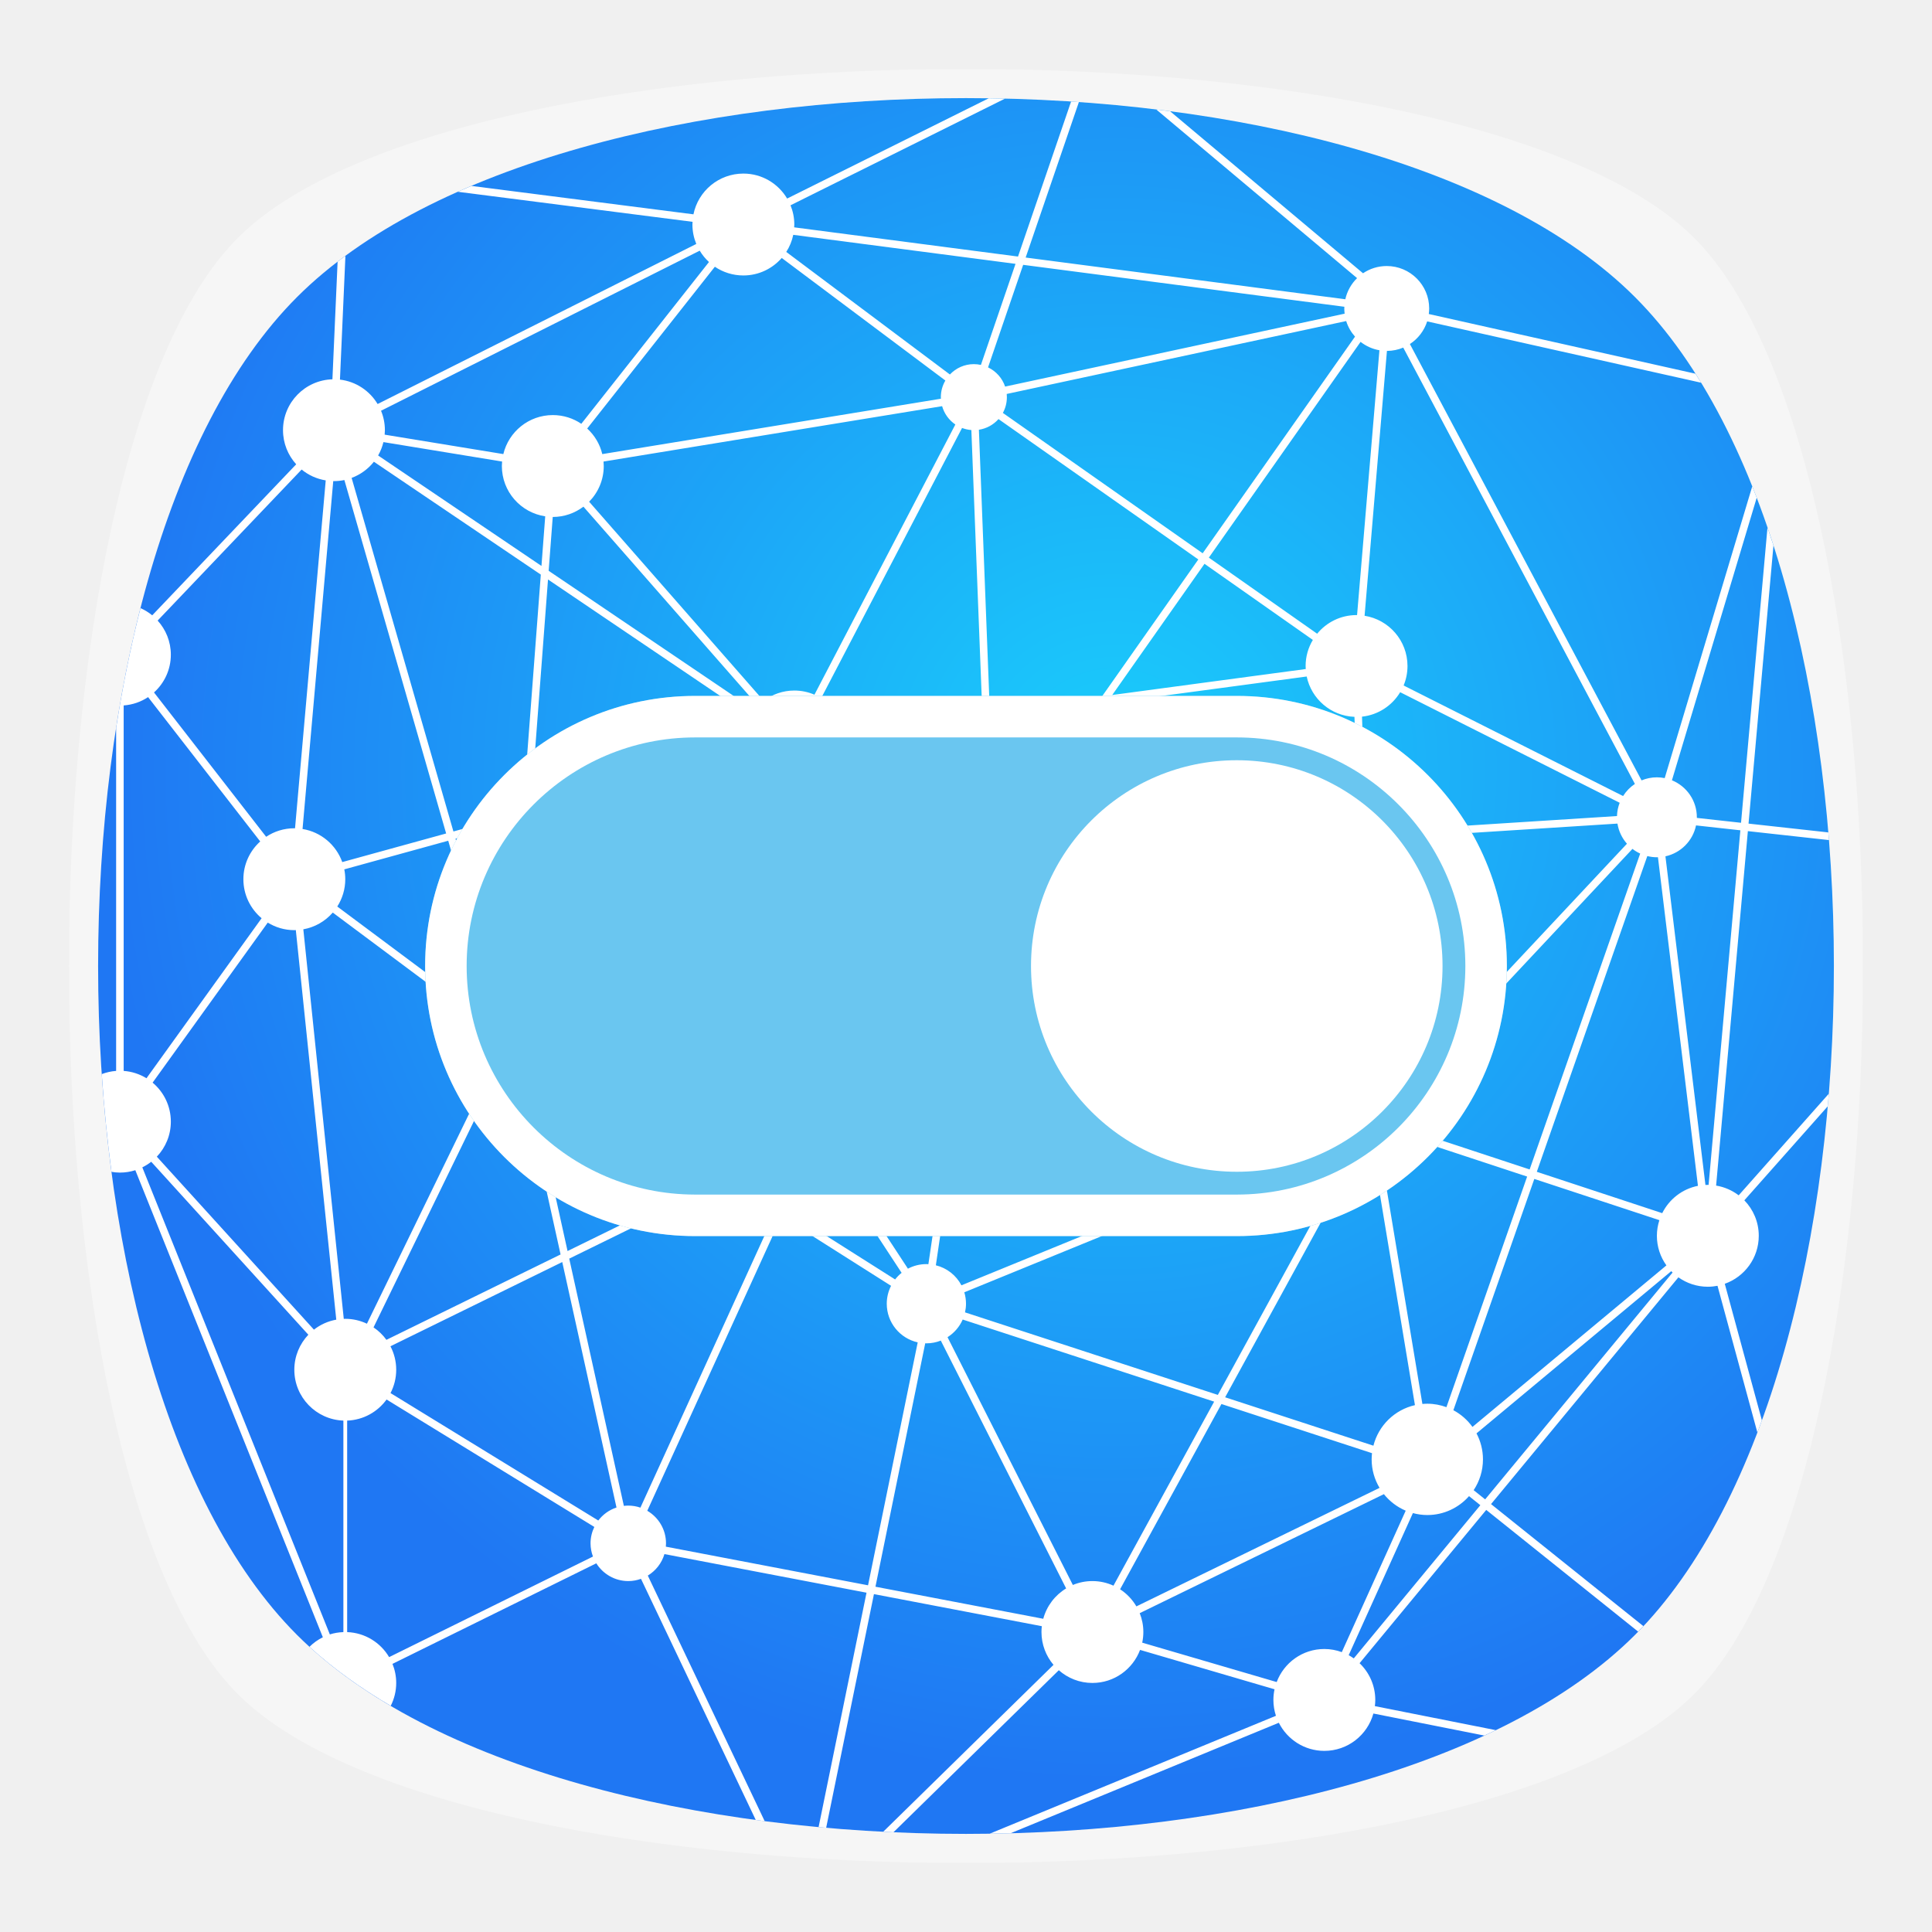
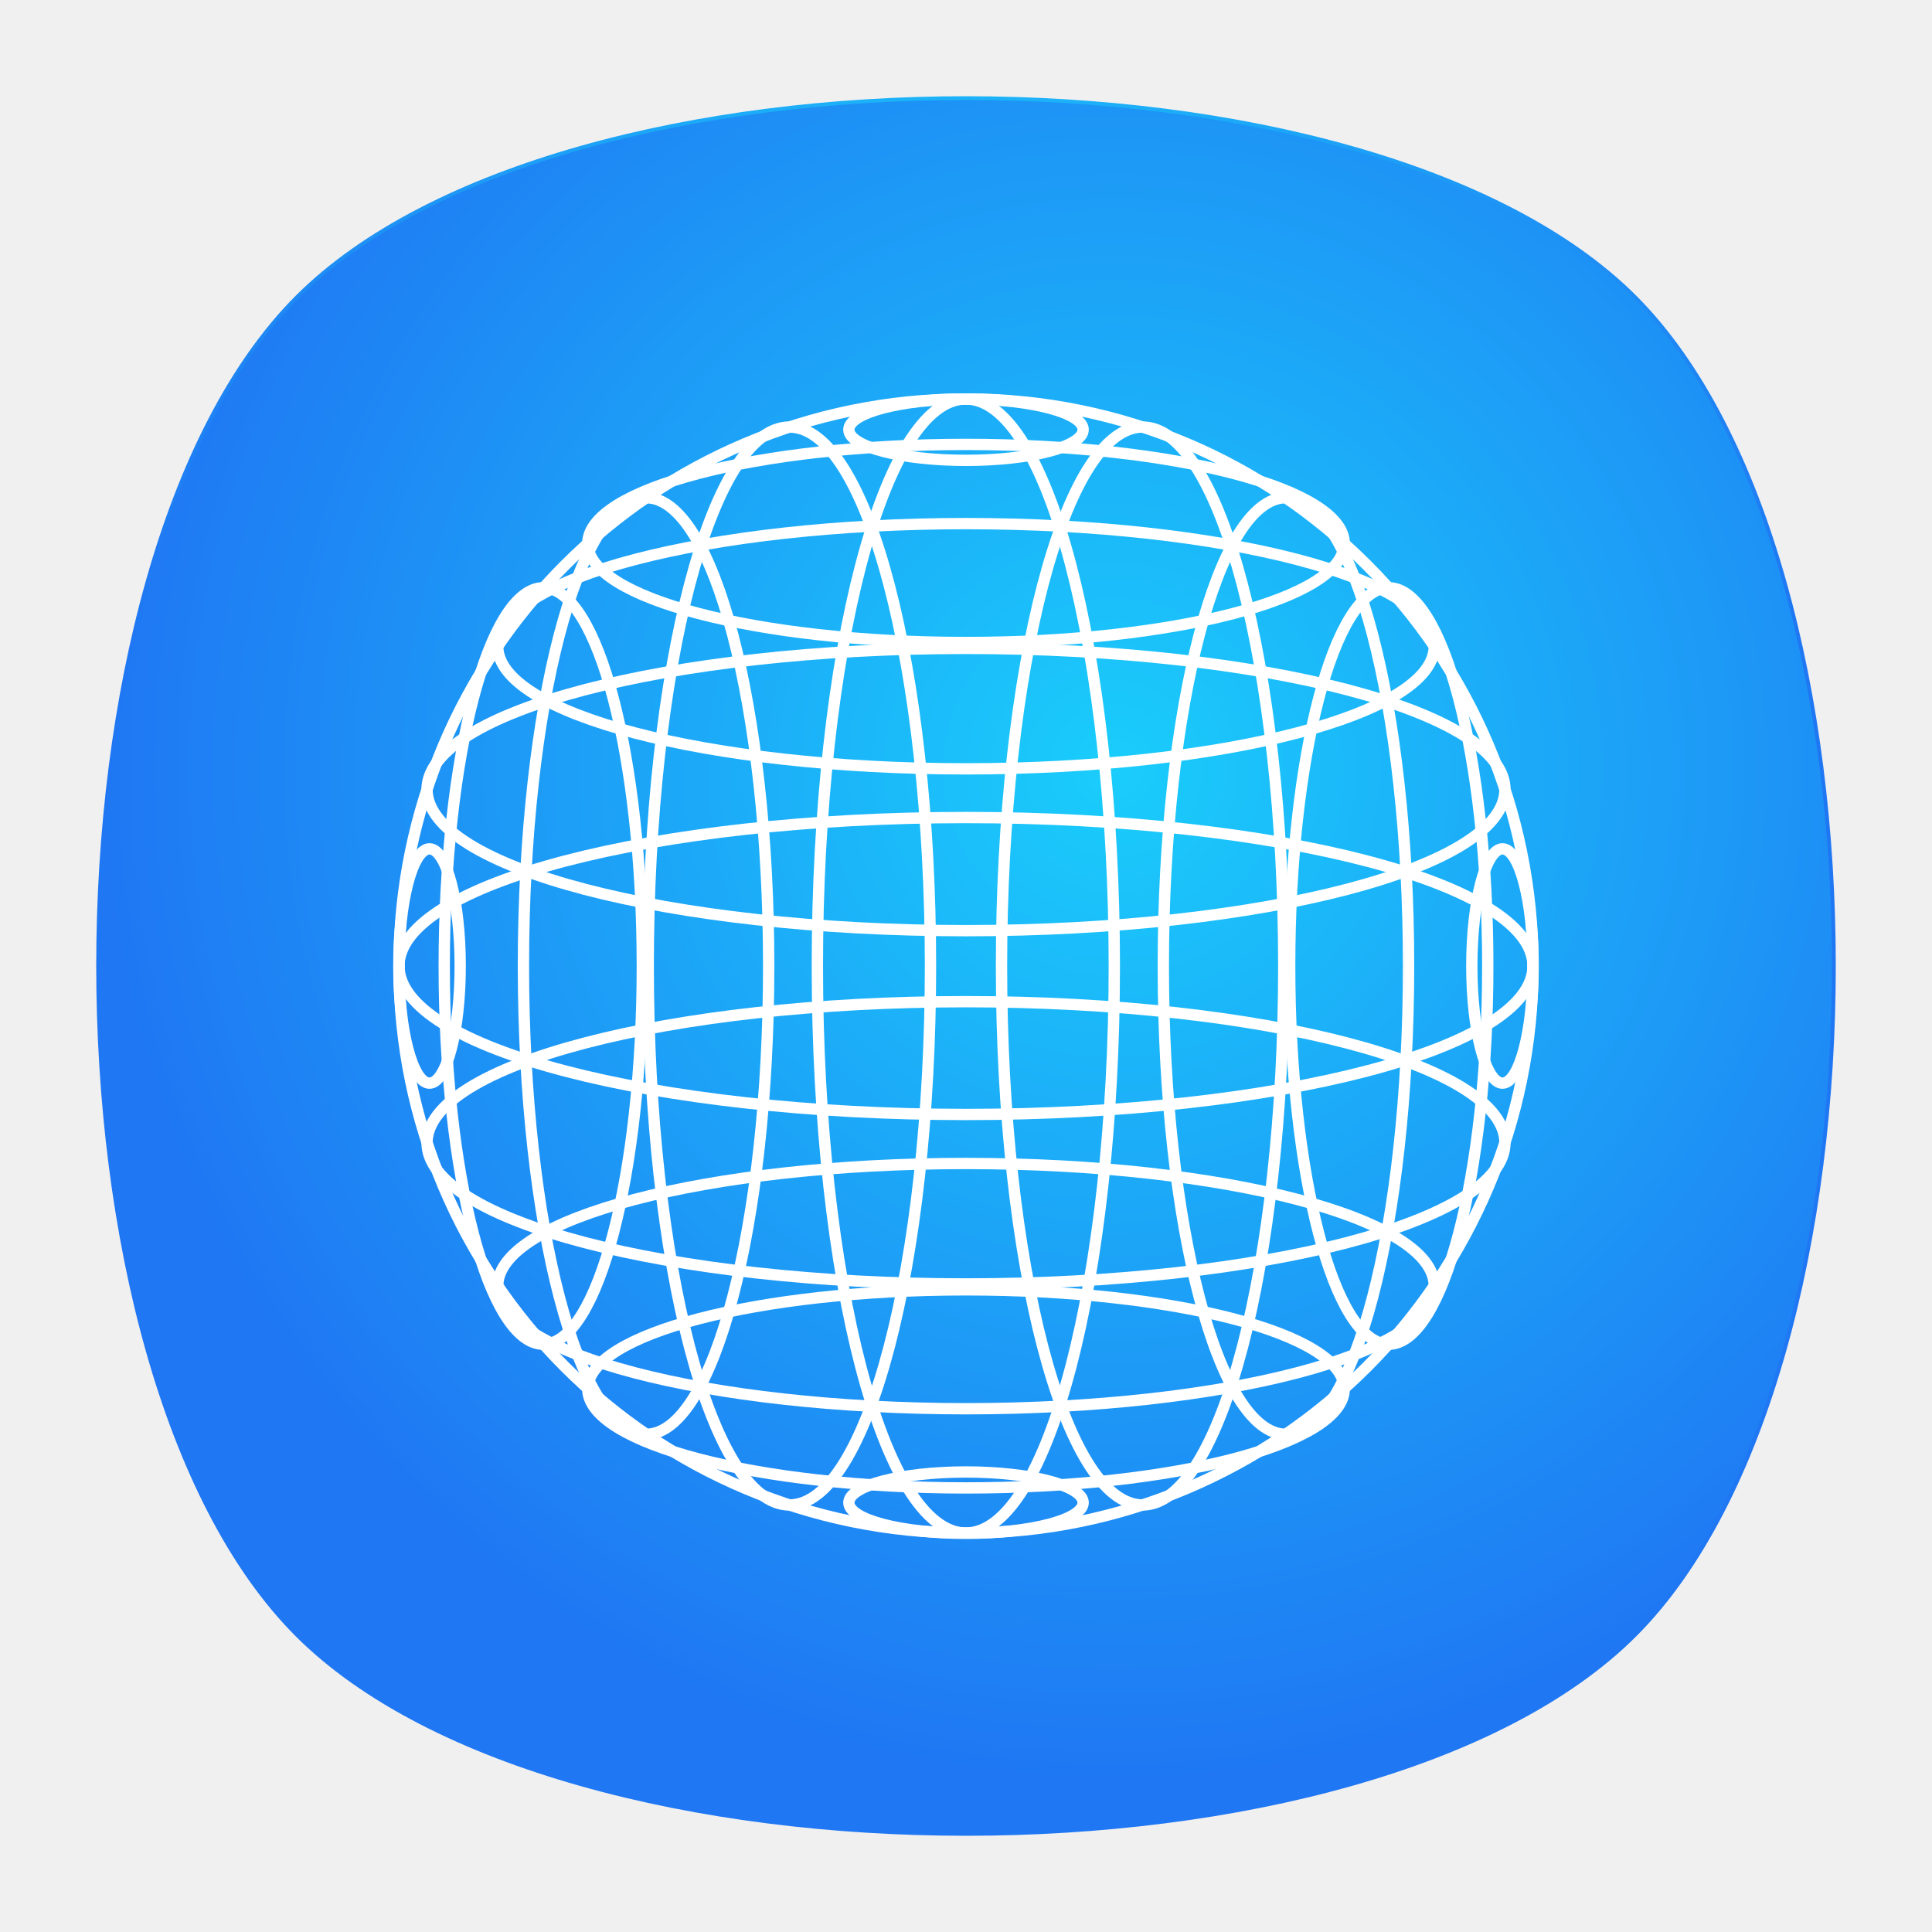
<svg xmlns="http://www.w3.org/2000/svg" viewBox="0 0 640 640" height="640" width="640" xml:space="preserve" version="1.1" id="svg2">
  <defs id="defs6">
    <clipPath id="clipPath16" clipPathUnits="userSpaceOnUse">
      <path id="path18" d="M 0,512 512,512 512,0 0,0 0,512 Z" />
    </clipPath>
    <clipPath id="clipPath24" clipPathUnits="userSpaceOnUse">
-       <path id="path26" d="m 18.275,493.725 475.45,0 0,-475.45 -475.45,0 0,475.45 z" />
-     </clipPath>
-     <radialGradient id="radialGradient48" spreadMethod="pad" gradientTransform="matrix(267.0019,0,0,-267.0019,295,308)" gradientUnits="userSpaceOnUse" r="1" cy="0" cx="0" fy="0" fx="0">
-       <stop id="stop50" offset="0" style="stop-opacity:1;stop-color:#1acdfb" />
-       <stop id="stop52" offset="1" style="stop-opacity:1;stop-color:#1f77f3" />
-     </radialGradient>
-     <clipPath id="clipPath60" clipPathUnits="userSpaceOnUse">
-       <path id="path62" d="M 0,512 512,512 512,0 0,0 0,512 Z" />
-     </clipPath>
+       <path id="path26" d="m 18.325,493.744 475.4,0 0,-475.488 -475.4,0 0,475.488 z" />
+     </clipPath>
+     <clipPath id="clipPath28" clipPathUnits="userSpaceOnUse">
+       <path id="path30" d="M 448.99,63.029 C 389.293,3.332 122.807,3.332 63.11,63.029 3.413,122.726 3.413,389.312 63.01,449.009 c 59.597,59.696 326.283,59.596 385.98,0 59.697,-59.597 59.597,-326.283 0,-385.98" />
+     </clipPath>
+     <radialGradient id="radialGradient36" spreadMethod="pad" gradientTransform="matrix(237.7219,0,0,237.7219,256.025,256)" gradientUnits="userSpaceOnUse" r="1" cy="0" cx="0" fy="0" fx="0">
+       <stop id="stop38" offset="0" style="stop-opacity:1;stop-color:#ffffff" />
+       <stop id="stop40" offset="0.859" style="stop-opacity:0.141;stop-color:#ffffff" />
+       <stop id="stop42" offset="1" style="stop-opacity:0;stop-color:#ffffff" />
+     </radialGradient>
+     <mask id="mask44" height="1" width="1" y="0" x="0" maskUnits="userSpaceOnUse">
+       <g id="g46">
+         <g id="g48">
+           <g id="g50">
+             <g id="g52">
+               <path id="path54" style="fill:url(#radialGradient36);stroke:none" d="m -32768,32767 65535,0 0,-65535 -65535,0 0,65535 z" />
+             </g>
+           </g>
+         </g>
+       </g>
+     </mask>
+     <radialGradient id="radialGradient56" spreadMethod="pad" gradientTransform="matrix(237.7219,0,0,237.7219,256.025,256)" gradientUnits="userSpaceOnUse" r="1" cy="0" cx="0" fy="0" fx="0">
+       <stop id="stop58" offset="0" style="stop-opacity:1;stop-color:#010101" />
+       <stop id="stop60" offset="0.859" style="stop-opacity:1;stop-color:#010101" />
+       <stop id="stop62" offset="1" style="stop-opacity:1;stop-color:#010101" />
+     </radialGradient>
+     <clipPath id="clipPath86" clipPathUnits="userSpaceOnUse">
+       <path id="path88" d="m 18.325,493.744 475.4,0 0,-475.488 -475.4,0 0,475.488 z" />
+     </clipPath>
+     <clipPath id="clipPath90" clipPathUnits="userSpaceOnUse">
+       <path id="path92" d="M 448.99,63.029 C 389.293,3.332 122.807,3.332 63.11,63.029 3.413,122.726 3.413,389.312 63.01,449.009 c 59.597,59.696 326.283,59.596 385.98,0 59.697,-59.597 59.597,-326.283 0,-385.98" />
+     </clipPath>
+     <radialGradient id="radialGradient98" spreadMethod="pad" gradientTransform="matrix(188.2547,188.3612,-130.3588,130.279,256.025,256.0438)" gradientUnits="userSpaceOnUse" r="1" cy="0" cx="0" fy="0" fx="0">
+       <stop id="stop100" offset="0" style="stop-opacity:1;stop-color:#ffffff" />
+       <stop id="stop102" offset="0.859" style="stop-opacity:0.141;stop-color:#ffffff" />
+       <stop id="stop104" offset="1" style="stop-opacity:0;stop-color:#ffffff" />
+     </radialGradient>
+     <mask id="mask106" height="1" width="1" y="0" x="0" maskUnits="userSpaceOnUse">
+       <g id="g108">
+         <g id="g110">
+           <g id="g112">
+             <g id="g114">
+               <path id="path116" style="fill:url(#radialGradient98);stroke:none" d="m -32768,32767 65535,0 0,-65535 -65535,0 0,65535 z" />
+             </g>
+           </g>
+         </g>
+       </g>
+     </mask>
+     <radialGradient id="radialGradient118" spreadMethod="pad" gradientTransform="matrix(188.2547,188.3612,-130.3588,130.279,256.025,256.0438)" gradientUnits="userSpaceOnUse" r="1" cy="0" cx="0" fy="0" fx="0">
+       <stop id="stop120" offset="0" style="stop-opacity:1;stop-color:#010101" />
+       <stop id="stop122" offset="0.859" style="stop-opacity:1;stop-color:#010101" />
+       <stop id="stop124" offset="1" style="stop-opacity:1;stop-color:#010101" />
+     </radialGradient>
+     <clipPath id="clipPath148" clipPathUnits="userSpaceOnUse">
+       <path id="path150" d="m 18.275,493.694 475.387,0 0,-475.438 -475.387,0 0,475.438 z" />
+     </clipPath>
+     <clipPath id="clipPath152" clipPathUnits="userSpaceOnUse">
+       <path id="path154" d="m 63.01,63.029 c 59.697,-59.697 326.183,-59.697 385.88,0 59.697,59.697 59.697,326.183 0,385.88 -59.697,59.696 -326.183,59.696 -385.88,0.1 -59.697,-59.597 -59.597,-326.283 0,-385.98" />
+     </clipPath>
+     <radialGradient id="radialGradient160" spreadMethod="pad" gradientTransform="matrix(-188.2877,188.3942,130.3817,130.3018,255.925,255.9938)" gradientUnits="userSpaceOnUse" r="1" cy="0" cx="0" fy="0" fx="0">
+       <stop id="stop162" offset="0" style="stop-opacity:1;stop-color:#ffffff" />
+       <stop id="stop164" offset="0.859" style="stop-opacity:0.141;stop-color:#ffffff" />
+       <stop id="stop166" offset="1" style="stop-opacity:0;stop-color:#ffffff" />
+     </radialGradient>
+     <mask id="mask168" height="1" width="1" y="0" x="0" maskUnits="userSpaceOnUse">
+       <g id="g170">
+         <g id="g172">
+           <g id="g174">
+             <g id="g176">
+               <path id="path178" style="fill:url(#radialGradient160);stroke:none" d="m -32768,32767 65535,0 0,-65535 -65535,0 0,65535 z" />
+             </g>
+           </g>
+         </g>
+       </g>
+     </mask>
+     <radialGradient id="radialGradient180" spreadMethod="pad" gradientTransform="matrix(-188.2877,188.3942,130.3817,130.3018,255.925,255.9938)" gradientUnits="userSpaceOnUse" r="1" cy="0" cx="0" fy="0" fx="0">
+       <stop id="stop182" offset="0" style="stop-opacity:1;stop-color:#010101" />
+       <stop id="stop184" offset="0.859" style="stop-opacity:1;stop-color:#010101" />
+       <stop id="stop186" offset="1" style="stop-opacity:1;stop-color:#010101" />
+     </radialGradient>
+     <radialGradient id="radialGradient218" spreadMethod="pad" gradientTransform="matrix(267.0019,0,0,-267.0019,295,308)" gradientUnits="userSpaceOnUse" r="1" cy="0" cx="0" fy="0" fx="0">
+       <stop id="stop220" offset="0" style="stop-opacity:1;stop-color:#1acdfb" />
+       <stop id="stop222" offset="1" style="stop-opacity:1;stop-color:#1f77f3" />
+     </radialGradient>
+     <clipPath id="clipPath230" clipPathUnits="userSpaceOnUse">
+       <path id="path232" d="M 0,512 512,512 512,0 0,0 0,512 Z" />
+     </clipPath>
+     <radialGradient id="radialGradient236" spreadMethod="pad" gradientTransform="matrix(230.5,0,0,230.5,-177.2792,334.7208)" gradientUnits="userSpaceOnUse" r="1" cy="0" cx="0" fy="0" fx="0">
+       <stop id="stop238" offset="0" style="stop-opacity:1;stop-color:#1acdfb" />
+       <stop id="stop240" offset="1" style="stop-opacity:1;stop-color:#1f77f3" />
+     </radialGradient>
  </defs>
  <g transform="matrix(1.25,0,0,-1.25,0,640)" id="g10">
    <g id="g12">
      <g clip-path="url(#clipPath16)" id="g14">
        <g id="g20">
          <g id="g22" />
-           <g id="g28">
-             <g style="opacity:0.4" id="g30" clip-path="url(#clipPath24)">
-               <g id="g32" transform="translate(448.9641,63.0359)">
-                 <path id="path34" style="fill:#ffffff;fill-opacity:1;fill-rule:nonzero;stroke:none" d="m 0,0 c -59.681,-59.681 -326.247,-59.681 -385.928,0 -59.681,59.681 -59.681,326.247 0,385.928 59.681,59.681 326.247,59.681 385.928,0 C 59.681,326.247 59.681,59.681 0,0" />
+           <g id="g64">
+             <g style="opacity:0.4" id="g66" clip-path="url(#clipPath24)">
+               <g id="g68">
+                 <g id="g70" clip-path="url(#clipPath28)">
+                   <g id="g72">
+                     <g id="g74" />
+                     <g id="g76" mask="url(#mask44)">
+                       <g id="g78">
+                         <path id="path80" style="fill:url(#radialGradient56);stroke:none" d="M 448.99,63.029 C 389.293,3.332 122.807,3.332 63.11,63.029 3.413,122.726 3.413,389.312 63.01,449.009 c 59.597,59.696 326.283,59.596 385.98,0 59.697,-59.597 59.597,-326.283 0,-385.98" />
+                       </g>
+                     </g>
+                   </g>
+                 </g>
              </g>
            </g>
          </g>
        </g>
+         <g id="g82">
+           <g id="g84" />
+           <g id="g126">
+             <g style="opacity:0.4" id="g128" clip-path="url(#clipPath86)">
+               <g id="g130">
+                 <g id="g132" clip-path="url(#clipPath90)">
+                   <g id="g134">
+                     <g id="g136" />
+                     <g id="g138" mask="url(#mask106)">
+                       <g id="g140">
+                         <path id="path142" style="fill:url(#radialGradient118);stroke:none" d="M 448.99,63.029 C 389.293,3.332 122.807,3.332 63.11,63.029 3.413,122.726 3.413,389.312 63.01,449.009 c 59.597,59.696 326.283,59.596 385.98,0 59.697,-59.597 59.597,-326.283 0,-385.98" />
+                       </g>
+                     </g>
+                   </g>
+                 </g>
+               </g>
+             </g>
+           </g>
+         </g>
+         <g id="g144">
+           <g id="g146" />
+           <g id="g188">
+             <g style="opacity:0.4" id="g190" clip-path="url(#clipPath148)">
+               <g id="g192">
+                 <g id="g194" clip-path="url(#clipPath152)">
+                   <g id="g196">
+                     <g id="g198" />
+                     <g id="g200" mask="url(#mask168)">
+                       <g id="g202">
+                         <path id="path204" style="fill:url(#radialGradient180);stroke:none" d="m 63.01,63.029 c 59.697,-59.697 326.183,-59.697 385.88,0 59.697,59.697 59.697,326.183 0,385.88 -59.697,59.696 -326.183,59.696 -385.88,0.1 -59.697,-59.597 -59.597,-326.283 0,-385.98" />
+                       </g>
+                     </g>
+                   </g>
+                 </g>
+               </g>
+             </g>
+           </g>
+         </g>
      </g>
    </g>
-     <g id="g36">
-       <g id="g38">
-         <g id="g44">
-           <g id="g46">
-             <path id="path54" style="fill:url(#radialGradient48);stroke:none" d="M 78.721,433.279 C 8.427,362.985 8.427,149.015 78.721,78.721 l 0,0 c 70.294,-70.294 284.264,-70.294 354.558,0 l 0,0 c 70.294,70.294 70.294,284.264 0,354.558 l 0,0 C 398.132,468.426 327.066,486 256,486 l 0,0 C 184.934,486 113.868,468.426 78.721,433.279" />
+     <g id="g206">
+       <g id="g208">
+         <g id="g214">
+           <g id="g216">
+             <path id="path224" style="fill:url(#radialGradient218);stroke:none" d="M 78.721,433.279 C 8.427,362.985 8.427,149.015 78.721,78.721 l 0,0 c 70.294,-70.294 284.264,-70.294 354.558,0 l 0,0 c 70.294,70.294 70.294,284.264 0,354.558 l 0,0 C 398.132,468.426 327.066,486 256,486 l 0,0 C 184.934,486 113.868,468.426 78.721,433.279" />
          </g>
        </g>
      </g>
    </g>
-     <g id="g56">
-       <g clip-path="url(#clipPath60)" id="g58">
-         <g transform="translate(393.5809,114.6492)" id="g64">
-           <path id="path66" style="fill:#ffffff;fill-opacity:1;fill-rule:nonzero;stroke:none" d="m 0,0 -3.047,2.441 c 1.556,2.338 2.466,5.142 2.466,8.16 0,2.49 -0.623,4.833 -1.713,6.89 l 51.607,42.981 c 0.117,-0.121 0.237,-0.238 0.359,-0.355 L 0,0 Z m -34.82,-42.142 c -0.432,0.306 -0.876,0.596 -1.343,0.851 l 17.015,37.659 c 1.22,-0.327 2.495,-0.517 3.817,-0.517 4.409,0 8.355,1.944 11.058,5.011 l 2.999,-2.404 -33.546,-40.6 z m -7.798,2.493 c -5.785,0 -10.706,-3.646 -12.627,-8.76 l -35.637,10.437 c 0.194,0.911 0.301,1.854 0.301,2.823 0,1.767 -0.349,3.45 -0.966,4.996 l 64.709,31.539 c 1.525,-1.902 3.505,-3.422 5.783,-4.382 L -37.991,-40.48 c -1.445,0.528 -2.999,0.831 -4.627,0.831 m -54.128,15.824 26.863,49.096 39.899,-13.025 c -0.06,-0.541 -0.097,-1.088 -0.097,-1.645 0,-2.763 0.774,-5.339 2.096,-7.55 l -64.442,-31.408 c -1.068,1.828 -2.547,3.382 -4.319,4.532 m -7.335,2.176 c -1.837,0 -3.587,-0.37 -5.183,-1.035 l -33.211,65.667 c 1.764,1.118 3.174,2.742 4.018,4.675 l 66.64,-21.755 -26.683,-48.77 c -1.703,0.775 -3.588,1.218 -5.581,1.218 m -13.024,-9.994 -44.472,8.497 13.191,64.512 c 0.102,-0.003 0.202,-0.015 0.305,-0.015 1.35,0 2.636,0.264 3.822,0.728 l 33.216,-65.678 c -2.944,-1.778 -5.147,-4.642 -6.062,-8.044 m -46.437,8.872 -53.583,10.238 c 0.025,0.292 0.044,0.585 0.044,0.884 0,3.684 -1.998,6.894 -4.964,8.629 l 35.585,78 29.021,-18.385 c -0.725,-1.426 -1.142,-3.035 -1.142,-4.744 0,-5.009 3.51,-9.192 8.203,-10.24 l -13.164,-64.382 z m -60.321,20.583 c -1.011,0.344 -2.091,0.539 -3.218,0.539 -0.396,0 -0.785,-0.029 -1.169,-0.074 l -14.479,65.525 41.669,20.426 12.895,-8.168 -35.698,-78.248 z m -11.168,-3.412 -55.058,33.769 c 0.958,1.853 1.508,3.952 1.508,6.182 0,2.247 -0.557,4.362 -1.528,6.226 l 45.531,22.319 14.375,-65.049 c -1.942,-0.638 -3.615,-1.856 -4.828,-3.447 m -1.407,-9.551 -54.023,-26.651 c -2.269,3.842 -6.378,6.453 -11.12,6.628 l 0,56.05 c 4.302,0.158 8.083,2.321 10.443,5.59 l 55.061,-33.771 c -0.637,-1.315 -1.004,-2.785 -1.004,-4.344 0,-1.234 0.234,-2.411 0.643,-3.502 m -66.037,62.982 -10.722,103.243 c 3.096,0.552 5.822,2.157 7.802,4.435 l 33.823,-25.219 c -1.581,-2.43 -2.509,-5.324 -2.509,-8.439 0,-5.77 3.16,-10.793 7.836,-13.462 L -296.34,46.556 c -1.744,0.822 -3.685,1.295 -5.741,1.295 -0.133,0 -0.262,-0.016 -0.394,-0.02 m -0.106,-83.005 c -1.245,-0.046 -2.451,-0.248 -3.588,-0.609 l -49.697,123.775 c 0.841,0.413 1.633,0.908 2.364,1.48 l 41.637,-45.838 c -2.297,-2.42 -3.716,-5.683 -3.716,-9.283 0,-7.287 5.778,-13.21 13,-13.475 l 0,-56.05 z m -58.225,148.724 0,96.851 c 2.38,0.175 4.591,0.957 6.468,2.207 l 29.717,-38.251 c -2.732,-2.471 -4.46,-6.032 -4.46,-10.006 0,-4.153 1.879,-7.864 4.829,-10.341 l -30.511,-42.408 c -1.784,1.095 -3.837,1.786 -6.043,1.948 m 9.003,119.344 38.157,40.023 c 1.797,-1.477 3.988,-2.485 6.387,-2.875 l -8.135,-92.201 c -0.063,0.001 -0.124,0.01 -0.187,0.01 -2.763,0 -5.329,-0.833 -7.468,-2.257 l -29.717,38.251 c 2.733,2.47 4.46,6.032 4.46,10.006 0,3.483 -1.331,6.648 -3.497,9.043 m -1.332,-122.452 30.511,42.408 c 2.052,-1.26 4.459,-1.999 7.043,-1.999 0.133,0 0.262,0.016 0.395,0.02 l 10.721,-103.243 c -2.207,-0.394 -4.224,-1.321 -5.92,-2.648 l -41.637,45.837 c 2.298,2.421 3.716,5.683 3.716,9.284 0,4.153 -1.879,7.864 -4.829,10.341 m 47.868,159.418 c 0.062,-0.001 0.123,-0.009 0.186,-0.009 0.948,0 1.872,0.1 2.764,0.285 l 26.969,-93.665 -27.531,-7.584 c -1.629,4.559 -5.63,7.977 -10.524,8.772 l 8.136,92.201 z m 10.77,5.126 44.236,-29.913 -4.767,-63.004 -18.392,-5.067 -26.978,93.7 c 2.343,0.868 4.378,2.36 5.901,4.284 m 2.529,5.204 31.447,-5.151 c -0.034,-0.392 -0.06,-0.787 -0.06,-1.188 0,-6.771 4.989,-12.36 11.489,-13.334 l -0.995,-13.147 -43.289,29.273 c 0.629,1.095 1.105,2.286 1.408,3.547 m 83.818,50.73 c 0.671,-1.118 1.498,-2.129 2.454,-3.007 l -33.83,-42.873 c -2.156,1.459 -4.756,2.311 -7.555,2.311 -6.365,0 -11.687,-4.411 -13.112,-10.339 l -31.448,5.151 c 0.034,0.392 0.06,0.787 0.06,1.188 0,1.824 -0.366,3.561 -1.022,5.149 l 84.453,42.42 z m 11.569,-6.569 c 4.06,0 7.691,1.8 10.166,4.636 l 43.367,-32.48 c -0.758,-1.295 -1.199,-2.797 -1.199,-4.406 0,-0.14 0.014,-0.276 0.021,-0.415 l -89.742,-14.677 c -0.636,2.652 -2.053,4.994 -3.998,6.779 l 33.83,42.874 c 2.156,-1.459 4.756,-2.311 7.555,-2.311 m 13.222,10.766 58.902,-7.687 -9.171,-26.784 c -0.603,0.131 -1.227,0.205 -1.869,0.205 -2.504,0 -4.757,-1.058 -6.352,-2.744 l -43.365,32.48 c 0.874,1.364 1.518,2.889 1.855,4.53 m 60.926,-7.951 85.125,-11.109 c -0.006,-0.152 -0.023,-0.302 -0.023,-0.456 0,-0.466 0.037,-0.923 0.092,-1.374 l -89.975,-19.324 c -0.76,2.246 -2.405,4.079 -4.523,5.09 l 9.304,27.173 z m 85.604,-14.896 c 0.48,-1.549 1.293,-2.947 2.344,-4.13 l -40.377,-57.416 -52.946,37.198 c 0.676,1.242 1.061,2.665 1.061,4.179 0,0.286 -0.016,0.568 -0.043,0.847 l 89.961,19.322 z m 3.815,-5.517 c 1.428,-1.121 3.132,-1.9 4.995,-2.224 l -5.926,-70.185 c -0.046,0 -0.09,0.007 -0.136,0.007 -4.207,0 -7.964,-1.926 -10.44,-4.943 l -28.704,20.166 40.211,57.179 z m 6.987,-2.399 c 1.531,0.007 2.991,0.318 4.319,0.879 L 39.685,189.6 c -1.261,-0.832 -2.327,-1.929 -3.133,-3.209 l -58.16,29.297 c 0.659,1.591 1.027,3.333 1.027,5.163 0,6.73 -4.93,12.294 -11.372,13.316 l 5.926,70.187 z M 11.789,87.436 -23.903,99.203 c 0.042,0.294 0.072,0.592 0.072,0.898 0,1.437 -0.49,2.757 -1.306,3.813 l 64.174,68.475 c 0.63,-0.489 1.317,-0.906 2.049,-1.244 L 11.789,87.436 Z m -39.873,6.747 c 1.564,0.527 2.847,1.656 3.582,3.11 l 35.63,-11.746 -21.389,-61.11 c -1.583,0.581 -3.285,0.914 -5.07,0.914 -0.439,0 -0.871,-0.028 -1.301,-0.066 l -11.452,68.898 z m -4.079,0.031 c 0.652,-0.231 1.351,-0.363 2.082,-0.363 0.009,0 0.017,0.001 0.025,0.001 l 11.449,-68.879 c -5.394,-1.225 -9.652,-5.401 -11.006,-10.745 l -39.294,12.828 36.744,67.158 z m -108.305,2.454 104.245,2.297 c 0.017,-0.091 0.036,-0.182 0.057,-0.272 L -138.788,56.731 c -1.38,2.622 -3.836,4.581 -6.782,5.305 l 5.102,34.632 z m -28.903,-10.517 c 3.036,2.334 5.044,5.923 5.255,9.996 l 21.62,0.476 -5.053,-34.299 c -0.177,0.009 -0.352,0.027 -0.532,0.027 -1.768,0 -3.431,-0.442 -4.892,-1.213 l -16.398,25.013 z m -12.883,-1.952 c 1.458,-0.539 3.028,-0.848 4.673,-0.848 2.375,0 4.604,0.618 6.543,1.695 l 16.394,-25.007 c -0.642,-0.515 -1.218,-1.105 -1.723,-1.755 l -29.255,18.532 3.368,7.383 z m -6.965,5.834 c 1.232,-2.099 3.006,-3.84 5.141,-5.015 l -3.249,-7.121 -11.626,7.364 9.734,4.772 z m -55.76,24.385 c 0.415,0.756 0.755,1.557 1.04,2.384 l 53.231,-16.846 c -0.235,-0.998 -0.373,-2.035 -0.373,-3.105 0,-1.778 0.353,-3.471 0.977,-5.026 l -10.83,-5.309 -44.045,27.902 z m -7.436,-6.785 c 2.55,1.107 4.734,2.885 6.352,5.104 l 43.022,-27.254 -40.132,-19.672 -9.242,41.822 z m -6.166,-1.282 c 1.482,0 2.91,0.22 4.266,0.608 l 9.293,-42.054 -46.151,-22.623 c -0.939,1.289 -2.09,2.411 -3.418,3.298 l 30.141,61.929 c 1.812,-0.742 3.791,-1.158 5.869,-1.158 m 0.169,30.991 c -0.057,10e-4 -0.112,0.009 -0.169,0.009 -1.14,0 -2.247,-0.131 -3.317,-0.365 l -10.968,38.094 17.678,4.87 -3.224,-42.608 z m 62.629,58.973 c 0.62,-1.736 1.582,-3.304 2.81,-4.629 l -54.718,-58.811 c -2.314,2.286 -5.347,3.834 -8.727,4.308 l 3.278,43.332 57.357,15.8 z m 0.997,11.244 c -1.136,-1.978 -1.795,-4.264 -1.795,-6.708 0,-0.894 0.092,-1.766 0.258,-2.611 l -56.656,-15.607 4.626,61.149 53.567,-36.223 z m 2.081,2.752 c -0.34,-0.346 -0.658,-0.714 -0.96,-1.096 l -54.514,36.865 1.08,14.272 c 0.006,0 0.012,-10e-4 0.018,-10e-4 3.05,0 5.853,1.023 8.114,2.728 l 46.262,-52.768 z m 59.445,-1.764 -36.611,-4.914 c -0.768,3.663 -3.026,6.768 -6.104,8.681 l 37.349,71.623 c 0.776,-0.297 1.602,-0.488 2.466,-0.553 l 2.9,-74.837 z m 31.733,4.26 -29.742,-3.993 -2.893,74.649 c 2.056,0.316 3.873,1.343 5.195,2.828 l 52.954,-37.203 -25.514,-36.281 z m 53.946,8.044 c 0,-0.269 0.025,-0.532 0.04,-0.798 l -51.285,-6.884 24.45,34.768 28.715,-20.173 c -1.211,-2.024 -1.92,-4.383 -1.92,-6.913 m -72.977,-49.682 c -0.396,2.459 -1.652,4.625 -3.459,6.179 l 23.624,33.593 53.102,7.128 c 1.246,-5.945 6.404,-10.436 12.656,-10.69 l 1.016,-30.665 -86.939,-5.545 z m -10.633,35.638 28.097,3.771 -22.558,-32.077 c -1.34,0.761 -2.866,1.225 -4.494,1.319 l -1.045,26.987 z m -0.064,-47.598 c 0.17,-0.008 0.336,-0.026 0.508,-0.026 3.168,0 6,1.43 7.896,3.675 l 87.128,-60.081 c -0.267,-0.563 -0.452,-1.171 -0.541,-1.812 l -103.908,-2.289 8.917,60.533 z m -4.22,1.126 c 0.704,-0.363 1.455,-0.643 2.241,-0.838 l -8.966,-60.866 -21.946,-0.484 c -0.369,3.867 -2.374,7.247 -5.309,9.466 l 33.98,52.722 z m -34.146,41.313 36.439,4.892 1.038,-26.794 c -2.826,-0.383 -5.284,-1.905 -6.904,-4.093 l -31.978,19.146 c 0.917,1.822 1.445,3.873 1.445,6.052 0,0.269 -0.025,0.532 -0.04,0.797 m -11.751,-14.177 c 3.848,0.487 7.187,2.589 9.32,5.611 l 31.975,-19.144 c -0.637,-1.342 -1.004,-2.837 -1.004,-4.421 0,-3.284 1.537,-6.204 3.925,-8.097 l -33.971,-52.71 c -1.838,1.002 -3.937,1.579 -6.166,1.626 l -4.079,77.135 z m -64.991,-56.105 54.849,58.952 c 2.241,-1.796 5.065,-2.888 8.145,-2.953 l 4.079,-77.134 c -4.933,-0.625 -9.03,-3.903 -10.818,-8.367 l -53.288,16.863 c 0.207,1.009 0.315,2.054 0.315,3.124 0,3.59 -1.232,6.887 -3.282,9.515 m 215.079,-25.134 c -1.288,-0.251 -2.431,-0.898 -3.304,-1.809 l -87.126,60.08 c 0.773,1.391 1.227,2.979 1.283,4.67 l 86.878,5.541 2.269,-68.482 z m 66.22,74.855 -66.559,-4.245 -1.013,30.588 c 4.303,0.458 7.99,2.944 10.117,6.477 l 58.17,-29.301 c -0.429,-1.097 -0.677,-2.28 -0.715,-3.519 m -64.222,-74.792 -2.271,68.547 66.62,4.249 c 0.322,-2.029 1.215,-3.862 2.515,-5.334 l -64.169,-68.471 c -0.789,0.532 -1.707,0.883 -2.695,1.009 m -204.355,168.741 89.732,14.676 c 0.568,-2.003 1.825,-3.716 3.506,-4.857 l -37.34,-71.605 c -1.638,0.706 -3.441,1.101 -5.338,1.101 -3.049,0 -5.853,-1.023 -8.113,-2.729 l -46.263,52.769 c 2.395,2.436 3.876,5.774 3.876,9.46 0,0.4 -0.026,0.794 -0.06,1.185 m -68.697,-108.074 27.543,7.587 10.977,-38.125 c -2.567,-0.923 -4.822,-2.495 -6.558,-4.531 l -33.823,25.219 c 1.334,2.093 2.118,4.572 2.118,7.239 0,0.894 -0.092,1.766 -0.257,2.611 M -138.029,54.88 -35.407,96.842 c 0.394,-0.642 0.899,-1.207 1.491,-1.669 L -70.84,27.687 -137.839,49.559 c 0.164,0.739 0.258,1.504 0.258,2.292 0,1.054 -0.159,2.07 -0.448,3.029 m 186.064,7.131 -51.4,-42.809 c -1.322,1.836 -3.048,3.36 -5.058,4.428 L 13.028,84.921 46.172,73.994 c -0.421,-1.307 -0.661,-2.696 -0.661,-4.143 0,-2.927 0.941,-5.629 2.524,-7.84 m -5.06,108.474 c 0.814,-0.2 1.66,-0.318 2.536,-0.318 0.095,0 0.187,0.012 0.281,0.014 l 10.6,-87.089 C 52.231,82.274 48.764,79.54 46.927,75.852 L 13.689,86.81 42.975,170.485 Z m 12.909,8.124 11.749,-1.297 -8.418,-93.971 c -0.068,0.001 -0.135,0.01 -0.204,0.01 -0.213,0 -0.421,-0.022 -0.633,-0.032 l -10.601,87.097 c 4.068,0.887 7.264,4.108 8.107,8.193 m 5.323,-95.452 8.414,93.936 21.494,-2.371 c -0.053,0.679 -0.118,1.354 -0.175,2.032 l -21.14,2.332 6.603,73.71 c -0.515,1.6 -1.043,3.183 -1.583,4.754 l -7.009,-78.245 -11.716,1.293 c 10e-4,0.054 0.008,0.106 0.008,0.161 0,4.438 -2.732,8.233 -6.605,9.809 l 22.469,74.881 c -0.388,1.011 -0.79,2.003 -1.189,3 L 47.583,191.145 c -0.67,0.133 -1.362,0.206 -2.072,0.206 -1.439,0 -2.811,-0.29 -4.062,-0.81 l -61.395,115.637 c 2.146,1.4 3.786,3.509 4.581,6 l 72.59,-16.247 c -0.492,0.806 -0.993,1.596 -1.495,2.385 l -70.668,15.816 c 0.063,0.482 0.107,0.97 0.107,1.469 0,6.213 -5.037,11.25 -11.25,11.25 -2.327,0 -4.489,-0.707 -6.283,-1.918 l -51.134,42.94 c -1.216,0.159 -2.436,0.31 -3.657,0.458 l 53.216,-44.687 c -1.534,-1.499 -2.638,-3.432 -3.119,-5.602 l -84.714,11.055 14.106,41.196 c -0.688,0.048 -1.376,0.1 -2.065,0.145 l -14.065,-41.077 -59.323,7.742 c 0.014,0.249 0.038,0.495 0.038,0.748 0,1.805 -0.361,3.524 -1.003,5.097 l 56.838,28.266 c -1.436,0.035 -2.873,0.07 -4.31,0.09 l -53.427,-26.569 c -2.354,3.957 -6.66,6.616 -11.598,6.616 -6.531,0 -11.977,-4.638 -13.229,-10.799 l -58.842,7.529 c -1.212,-0.512 -2.422,-1.025 -3.61,-1.554 l 62.217,-7.961 c -0.012,-0.238 -0.036,-0.474 -0.036,-0.715 0,-1.824 0.367,-3.562 1.022,-5.149 l -84.452,-42.421 c -2.101,3.5 -5.733,5.968 -9.978,6.468 l 1.447,32.784 c -0.691,-0.507 -1.396,-1.007 -2.07,-1.524 l -1.375,-31.179 c -7.266,-0.216 -13.094,-6.16 -13.094,-13.479 0,-3.484 1.331,-6.649 3.497,-9.043 l -38.156,-40.024 c -0.937,0.77 -1.983,1.409 -3.106,1.907 -2.609,-10.202 -4.76,-20.832 -6.46,-31.743 l 0,-90.898 c -1.332,-0.098 -2.609,-0.391 -3.806,-0.846 0.588,-8.733 1.445,-17.388 2.573,-25.903 0.728,-0.122 1.471,-0.2 2.233,-0.2 1.426,0 2.798,0.224 4.088,0.634 l 49.697,-123.775 c -1.319,-0.648 -2.512,-1.509 -3.547,-2.53 6.251,-5.713 13.495,-10.923 21.534,-15.648 0.922,1.826 1.453,3.883 1.453,6.069 0,1.79 -0.356,3.494 -0.989,5.057 l 54.017,26.648 c 1.767,-2.822 4.896,-4.705 8.472,-4.705 1.184,0 2.315,0.216 3.369,0.594 l 30.41,-63.893 c 0.79,-0.107 1.576,-0.22 2.368,-0.322 l -30.972,65.076 c 2.099,1.274 3.694,3.292 4.408,5.696 l 53.555,-10.232 -12.702,-62.124 c 0.667,-0.062 1.338,-0.114 2.007,-0.173 l 12.661,61.921 44.491,-8.5 c -0.058,-0.507 -0.095,-1.021 -0.095,-1.543 0,-3.319 1.203,-6.354 3.189,-8.705 l -45.126,-44.224 c 0.905,-0.046 1.81,-0.096 2.717,-0.136 l 43.814,42.937 c 2.378,-2.093 5.489,-3.372 8.906,-3.372 5.785,0 10.706,3.646 12.628,8.759 l 35.636,-10.436 c -0.194,-0.911 -0.301,-1.854 -0.301,-2.823 0,-1.468 0.242,-2.878 0.675,-4.201 l -75.868,-31.251 c 1.851,0.027 3.701,0.072 5.55,0.123 l 71.086,29.281 c 2.22,-4.415 6.778,-7.452 12.057,-7.452 6.207,0 11.421,4.194 12.999,9.898 l 29.397,-5.84 c 1.023,0.474 2.047,0.946 3.051,1.432 l -32.056,6.369 c 0.065,0.539 0.109,1.084 0.109,1.641 0,3.828 -1.601,7.277 -4.161,9.734 L 0.287,-2.792 40.543,-35.043 c 0.465,0.477 0.927,0.962 1.386,1.452 L 1.56,-1.25 51.213,58.844 c 2.204,-1.565 4.89,-2.493 7.798,-2.493 0.878,0 1.733,0.09 2.564,0.25 L 72.141,17.722 c 0.406,1.066 0.802,2.143 1.196,3.224 l -9.834,36.187 c 5.244,1.853 9.008,6.839 9.008,12.718 0,3.658 -1.46,6.971 -3.823,9.402 l 22.098,24.912 c 0.098,1.112 0.199,2.224 0.288,3.339 L 67.187,80.576 c -1.718,1.311 -3.755,2.216 -5.98,2.581" />
-         </g>
-         <g transform="translate(327.758,327.576)" id="g68">
-           <path id="path70" style="fill:#6ac6f0;fill-opacity:1;fill-rule:nonzero;stroke:none" d="m 0,0 -143.488,0 0,-0.001 c -0.009,0 -0.019,0.001 -0.028,0.001 -39.53,0 -71.576,-32.046 -71.576,-71.576 0,-39.53 32.046,-71.576 71.576,-71.576 0.013,0 0.026,10e-4 0.039,10e-4 l 143.438,0 c 0.013,0 0.026,-10e-4 0.039,-10e-4 39.53,0 71.576,32.046 71.576,71.576 C 71.576,-32.046 39.53,0 0,0" />
-         </g>
-         <g transform="translate(327.758,327.576)" id="g72">
-           <path id="path74" style="fill:#ffffff;fill-opacity:1;fill-rule:nonzero;stroke:none" d="m 0,0 -143.488,0 0,-0.001 c -0.009,0 -0.019,0.001 -0.028,0.001 -39.53,0 -71.576,-32.046 -71.576,-71.576 0,-39.53 32.046,-71.576 71.576,-71.576 0.013,0 0.026,10e-4 0.039,10e-4 l 143.438,0 c 0.013,0 0.026,-10e-4 0.039,-10e-4 39.53,0 71.576,32.046 71.576,71.576 C 71.576,-32.046 39.53,0 0,0 m 0,-11 c 33.402,0 60.576,-27.174 60.576,-60.576 0,-33.369 -27.12,-60.523 -60.477,-60.576 -0.047,10e-4 -0.093,10e-4 -0.138,10e-4 l -143.438,0 c -0.045,0 -0.091,0 -0.137,-10e-4 -33.357,0.053 -60.478,27.207 -60.478,60.576 0,33.39 27.152,60.556 60.537,60.576 0.017,0 0.033,0 0.05,0 0.018,0 0.036,0 0.054,0 L 0,-11" />
-         </g>
-         <g transform="translate(327.758,310.53)" id="g76">
-           <path id="path78" style="fill:#ffffff;fill-opacity:1;fill-rule:nonzero;stroke:none" d="m 0,0 c 30.116,0 54.53,-24.414 54.53,-54.53 0,-30.116 -24.414,-54.53 -54.53,-54.53 -30.116,0 -54.53,24.414 -54.53,54.53 C -54.53,-24.414 -30.116,0 0,0" />
+     <g id="g226">
+       <g clip-path="url(#clipPath230)" id="g228">
+         <g transform="translate(433.2792,78.7208)" id="g234">
+           <path id="path242" style="fill:none;stroke:url(#radialGradient236);stroke-width:1;stroke-linecap:butt;stroke-linejoin:miter;stroke-miterlimit:10;stroke-dasharray:none;stroke-opacity:1" d="m 0,0 c -70.294,-70.294 -284.264,-70.294 -354.558,0 -70.295,70.294 -70.295,284.264 0,354.558 70.294,70.295 284.264,70.295 354.558,0 C 70.294,284.264 70.294,70.294 0,0 Z" />
+         </g>
+         <g transform="translate(406.2598,256)" id="g244">
+           <path id="path246" style="fill:none;stroke:#ffffff;stroke-width:3;stroke-linecap:butt;stroke-linejoin:miter;stroke-miterlimit:10;stroke-dasharray:none;stroke-opacity:1" d="m 0,0 c 0,-82.986 -67.274,-150.26 -150.26,-150.26 -82.986,0 -150.26,67.274 -150.26,150.26 0,82.986 67.274,150.26 150.26,150.26 C -67.274,150.26 0,82.986 0,0 Z" />
+         </g>
+         <g transform="translate(287.0466,398.1299)" id="g248">
+           <path id="path250" style="fill:none;stroke:#ffffff;stroke-width:3;stroke-linecap:butt;stroke-linejoin:miter;stroke-miterlimit:10;stroke-dasharray:none;stroke-opacity:1" d="m 0,0 c 0,-4.49 -13.9,-8.13 -31.047,-8.13 -17.146,0 -31.046,3.64 -31.046,8.13 0,4.49 13.9,8.13 31.046,8.13 C -13.9,8.13 0,4.49 0,0 Z" />
+         </g>
+         <g transform="translate(406.2598,256)" id="g252">
+           <path id="path254" style="fill:none;stroke:#ffffff;stroke-width:3;stroke-linecap:butt;stroke-linejoin:miter;stroke-miterlimit:10;stroke-dasharray:none;stroke-opacity:1" d="m 0,0 c 0,-21.731 -67.274,-39.347 -150.26,-39.347 -82.986,0 -150.26,17.616 -150.26,39.347 0,21.731 67.274,39.347 150.26,39.347 C -67.274,39.347 0,21.731 0,0 Z" />
+         </g>
+         <g transform="translate(398.8306,302.7689)" id="g256">
+           <path id="path258" style="fill:none;stroke:#ffffff;stroke-width:3;stroke-linecap:butt;stroke-linejoin:miter;stroke-miterlimit:10;stroke-dasharray:none;stroke-opacity:1" d="m 0,0 c 0,-20.656 -63.947,-37.402 -142.831,-37.402 -78.883,0 -142.83,16.746 -142.83,37.402 0,20.656 63.947,37.402 142.83,37.402 C -63.947,37.402 0,20.656 0,0 Z" />
+         </g>
+         <g transform="translate(380.0999,340.7441)" id="g260">
+           <path id="path262" style="fill:none;stroke:#ffffff;stroke-width:3;stroke-linecap:butt;stroke-linejoin:miter;stroke-miterlimit:10;stroke-dasharray:none;stroke-opacity:1" d="m 0,0 c 0,-17.948 -55.561,-32.497 -124.1,-32.497 -68.538,0 -124.1,14.549 -124.1,32.497 0,17.948 55.562,32.497 124.1,32.497 C -55.561,32.497 0,17.948 0,0 Z" />
+         </g>
+         <g transform="translate(356.2367,367.9819)" id="g264">
+           <path id="path266" style="fill:none;stroke:#ffffff;stroke-width:3;stroke-linecap:butt;stroke-linejoin:miter;stroke-miterlimit:10;stroke-dasharray:none;stroke-opacity:1" d="m 0,0 c 0,-14.496 -44.878,-26.248 -100.237,-26.248 -55.359,0 -100.236,11.752 -100.236,26.248 0,14.496 44.877,26.248 100.236,26.248 C -44.878,26.248 0,14.496 0,0 Z" />
+         </g>
+         <g transform="translate(287.0466,113.7827)" id="g268">
+           <path id="path270" style="fill:none;stroke:#ffffff;stroke-width:3;stroke-linecap:butt;stroke-linejoin:miter;stroke-miterlimit:10;stroke-dasharray:none;stroke-opacity:1" d="m 0,0 c 0,4.49 -13.9,8.13 -31.047,8.13 -17.146,0 -31.046,-3.64 -31.046,-8.13 0,-4.49 13.9,-8.13 31.046,-8.13 C -13.9,-8.13 0,-4.49 0,0 Z" />
+         </g>
+         <g transform="translate(398.8306,209.1437)" id="g272">
+           <path id="path274" style="fill:none;stroke:#ffffff;stroke-width:3;stroke-linecap:butt;stroke-linejoin:miter;stroke-miterlimit:10;stroke-dasharray:none;stroke-opacity:1" d="m 0,0 c 0,20.656 -63.947,37.402 -142.831,37.402 -78.883,0 -142.83,-16.746 -142.83,-37.402 0,-20.656 63.947,-37.402 142.83,-37.402 C -63.947,-37.402 0,-20.656 0,0 Z" />
+         </g>
+         <g transform="translate(380.0999,171.1685)" id="g276">
+           <path id="path278" style="fill:none;stroke:#ffffff;stroke-width:3;stroke-linecap:butt;stroke-linejoin:miter;stroke-miterlimit:10;stroke-dasharray:none;stroke-opacity:1" d="m 0,0 c 0,17.948 -55.561,32.497 -124.1,32.497 -68.538,0 -124.1,-14.549 -124.1,-32.497 0,-17.948 55.562,-32.497 124.1,-32.497 C -55.561,-32.497 0,-17.948 0,0 Z" />
+         </g>
+         <g transform="translate(356.2367,143.9307)" id="g280">
+           <path id="path282" style="fill:none;stroke:#ffffff;stroke-width:3;stroke-linecap:butt;stroke-linejoin:miter;stroke-miterlimit:10;stroke-dasharray:none;stroke-opacity:1" d="m 0,0 c 0,14.496 -44.878,26.248 -100.237,26.248 -55.359,0 -100.236,-11.752 -100.236,-26.248 0,-14.496 44.877,-26.248 100.236,-26.248 C -44.878,-26.248 0,-14.496 0,0 Z" />
+         </g>
+         <g transform="translate(113.8264,287.0466)" id="g284">
+           <path id="path286" style="fill:none;stroke:#ffffff;stroke-width:3;stroke-linecap:butt;stroke-linejoin:miter;stroke-miterlimit:10;stroke-dasharray:none;stroke-opacity:1" d="m 0,0 c 4.49,0 8.13,-13.9 8.13,-31.047 0,-17.146 -3.64,-31.046 -8.13,-31.046 -4.49,0 -8.13,13.9 -8.13,31.046 C -8.13,-13.9 -4.49,0 0,0 Z" />
+         </g>
+         <g transform="translate(255.9563,406.2598)" id="g288">
+           <path id="path290" style="fill:none;stroke:#ffffff;stroke-width:3;stroke-linecap:butt;stroke-linejoin:miter;stroke-miterlimit:10;stroke-dasharray:none;stroke-opacity:1" d="m 0,0 c 21.731,0 39.347,-67.274 39.347,-150.26 0,-82.986 -17.616,-150.26 -39.347,-150.26 -21.731,0 -39.347,67.274 -39.347,150.26 C -39.347,-67.274 -21.731,0 0,0 Z" />
+         </g>
+         <g transform="translate(209.1874,398.8306)" id="g292">
+           <path id="path294" style="fill:none;stroke:#ffffff;stroke-width:3;stroke-linecap:butt;stroke-linejoin:miter;stroke-miterlimit:10;stroke-dasharray:none;stroke-opacity:1" d="m 0,0 c 20.656,0 37.402,-63.947 37.402,-142.831 0,-78.883 -16.746,-142.83 -37.402,-142.83 -20.656,0 -37.402,63.947 -37.402,142.83 C -37.402,-63.947 -20.656,0 0,0 Z" />
+         </g>
+         <g transform="translate(171.2122,380.0999)" id="g296">
+           <path id="path298" style="fill:none;stroke:#ffffff;stroke-width:3;stroke-linecap:butt;stroke-linejoin:miter;stroke-miterlimit:10;stroke-dasharray:none;stroke-opacity:1" d="m 0,0 c 17.948,0 32.497,-55.561 32.497,-124.1 0,-68.538 -14.549,-124.1 -32.497,-124.1 -17.948,0 -32.497,55.562 -32.497,124.1 C -32.497,-55.561 -17.948,0 0,0 Z" />
+         </g>
+         <g transform="translate(143.9744,356.2367)" id="g300">
+           <path id="path302" style="fill:none;stroke:#ffffff;stroke-width:3;stroke-linecap:butt;stroke-linejoin:miter;stroke-miterlimit:10;stroke-dasharray:none;stroke-opacity:1" d="m 0,0 c 14.496,0 26.248,-44.878 26.248,-100.237 0,-55.359 -11.752,-100.236 -26.248,-100.236 -14.496,0 -26.248,44.877 -26.248,100.236 C -26.248,-44.878 -14.496,0 0,0 Z" />
+         </g>
+         <g transform="translate(398.1736,287.0466)" id="g304">
+           <path id="path306" style="fill:none;stroke:#ffffff;stroke-width:3;stroke-linecap:butt;stroke-linejoin:miter;stroke-miterlimit:10;stroke-dasharray:none;stroke-opacity:1" d="m 0,0 c -4.49,0 -8.13,-13.9 -8.13,-31.047 0,-17.146 3.64,-31.046 8.13,-31.046 4.49,0 8.13,13.9 8.13,31.046 C 8.13,-13.9 4.49,0 0,0 Z" />
+         </g>
+         <g transform="translate(302.8126,398.8306)" id="g308">
+           <path id="path310" style="fill:none;stroke:#ffffff;stroke-width:3;stroke-linecap:butt;stroke-linejoin:miter;stroke-miterlimit:10;stroke-dasharray:none;stroke-opacity:1" d="m 0,0 c -20.656,0 -37.402,-63.947 -37.402,-142.831 0,-78.883 16.746,-142.83 37.402,-142.83 20.656,0 37.402,63.947 37.402,142.83 C 37.402,-63.947 20.656,0 0,0 Z" />
+         </g>
+         <g transform="translate(340.7878,380.0999)" id="g312">
+           <path id="path314" style="fill:none;stroke:#ffffff;stroke-width:3;stroke-linecap:butt;stroke-linejoin:miter;stroke-miterlimit:10;stroke-dasharray:none;stroke-opacity:1" d="m 0,0 c -17.948,0 -32.497,-55.561 -32.497,-124.1 0,-68.538 14.549,-124.1 32.497,-124.1 17.948,0 32.497,55.562 32.497,124.1 C 32.497,-55.561 17.948,0 0,0 Z" />
+         </g>
+         <g transform="translate(368.0256,356.2367)" id="g316">
+           <path id="path318" style="fill:none;stroke:#ffffff;stroke-width:3;stroke-linecap:butt;stroke-linejoin:miter;stroke-miterlimit:10;stroke-dasharray:none;stroke-opacity:1" d="m 0,0 c -14.496,0 -26.248,-44.878 -26.248,-100.237 0,-55.359 11.752,-100.236 26.248,-100.236 14.496,0 26.248,44.877 26.248,100.236 C 26.248,-44.878 14.496,0 0,0 Z" />
        </g>
      </g>
    </g>
  </g>
</svg>
